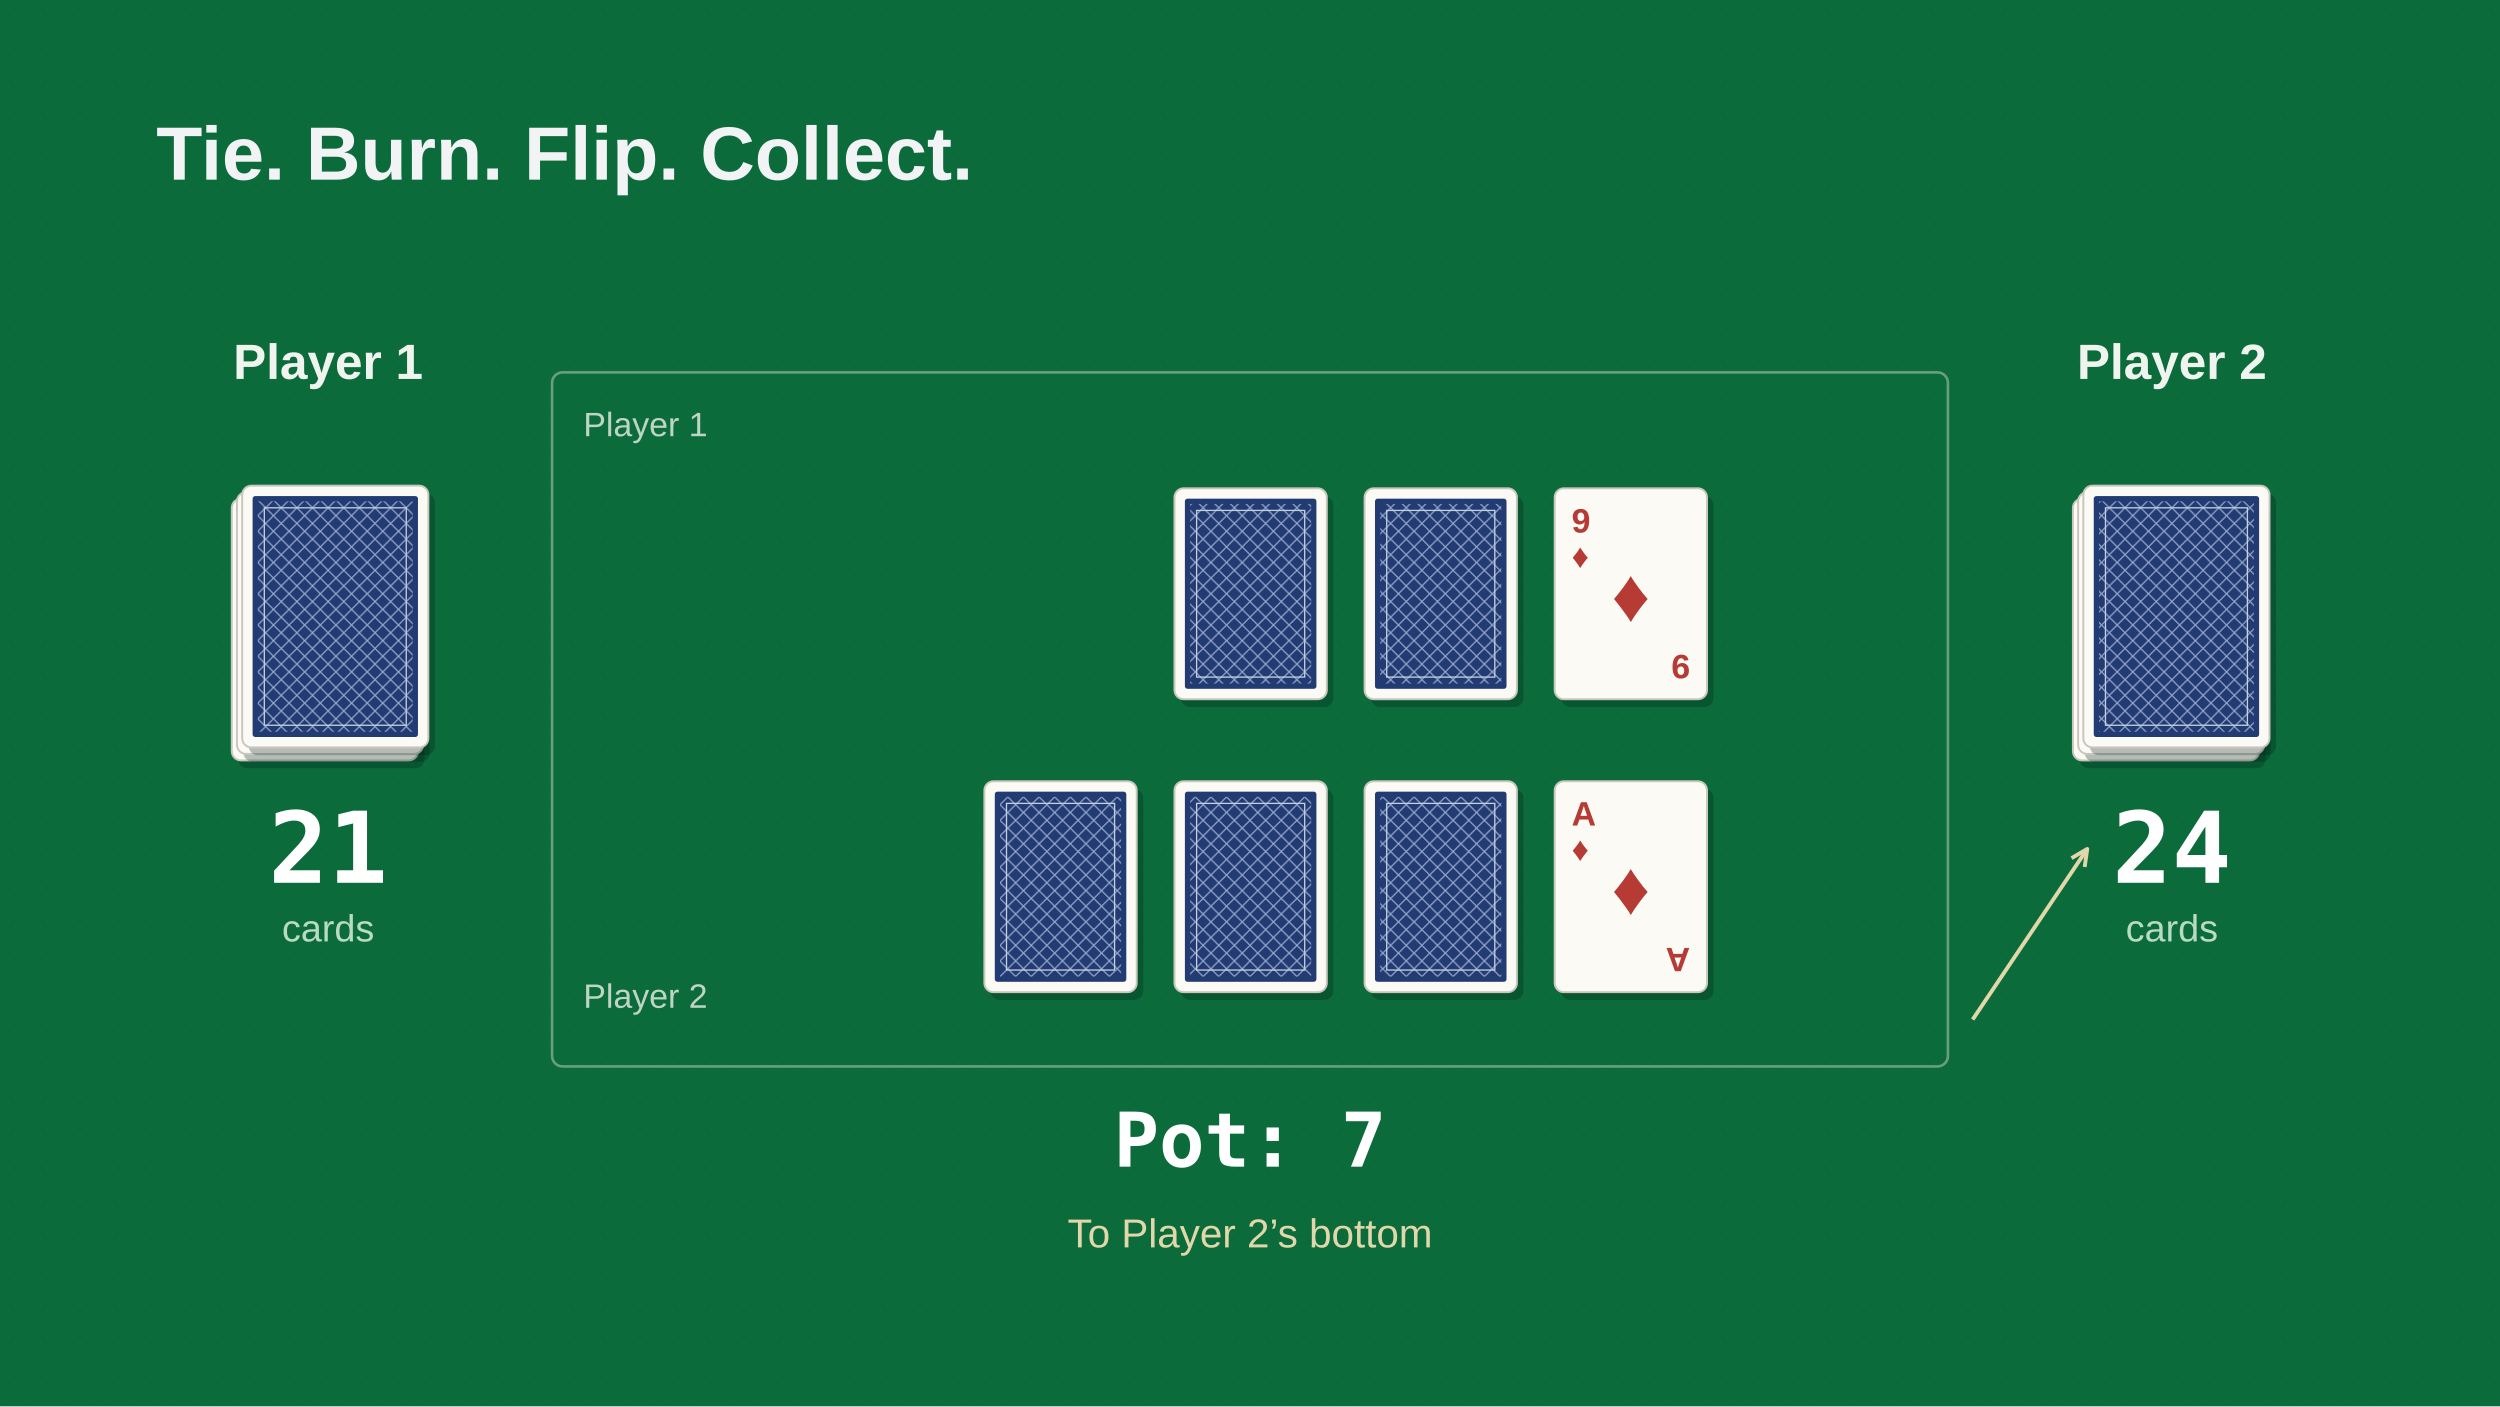
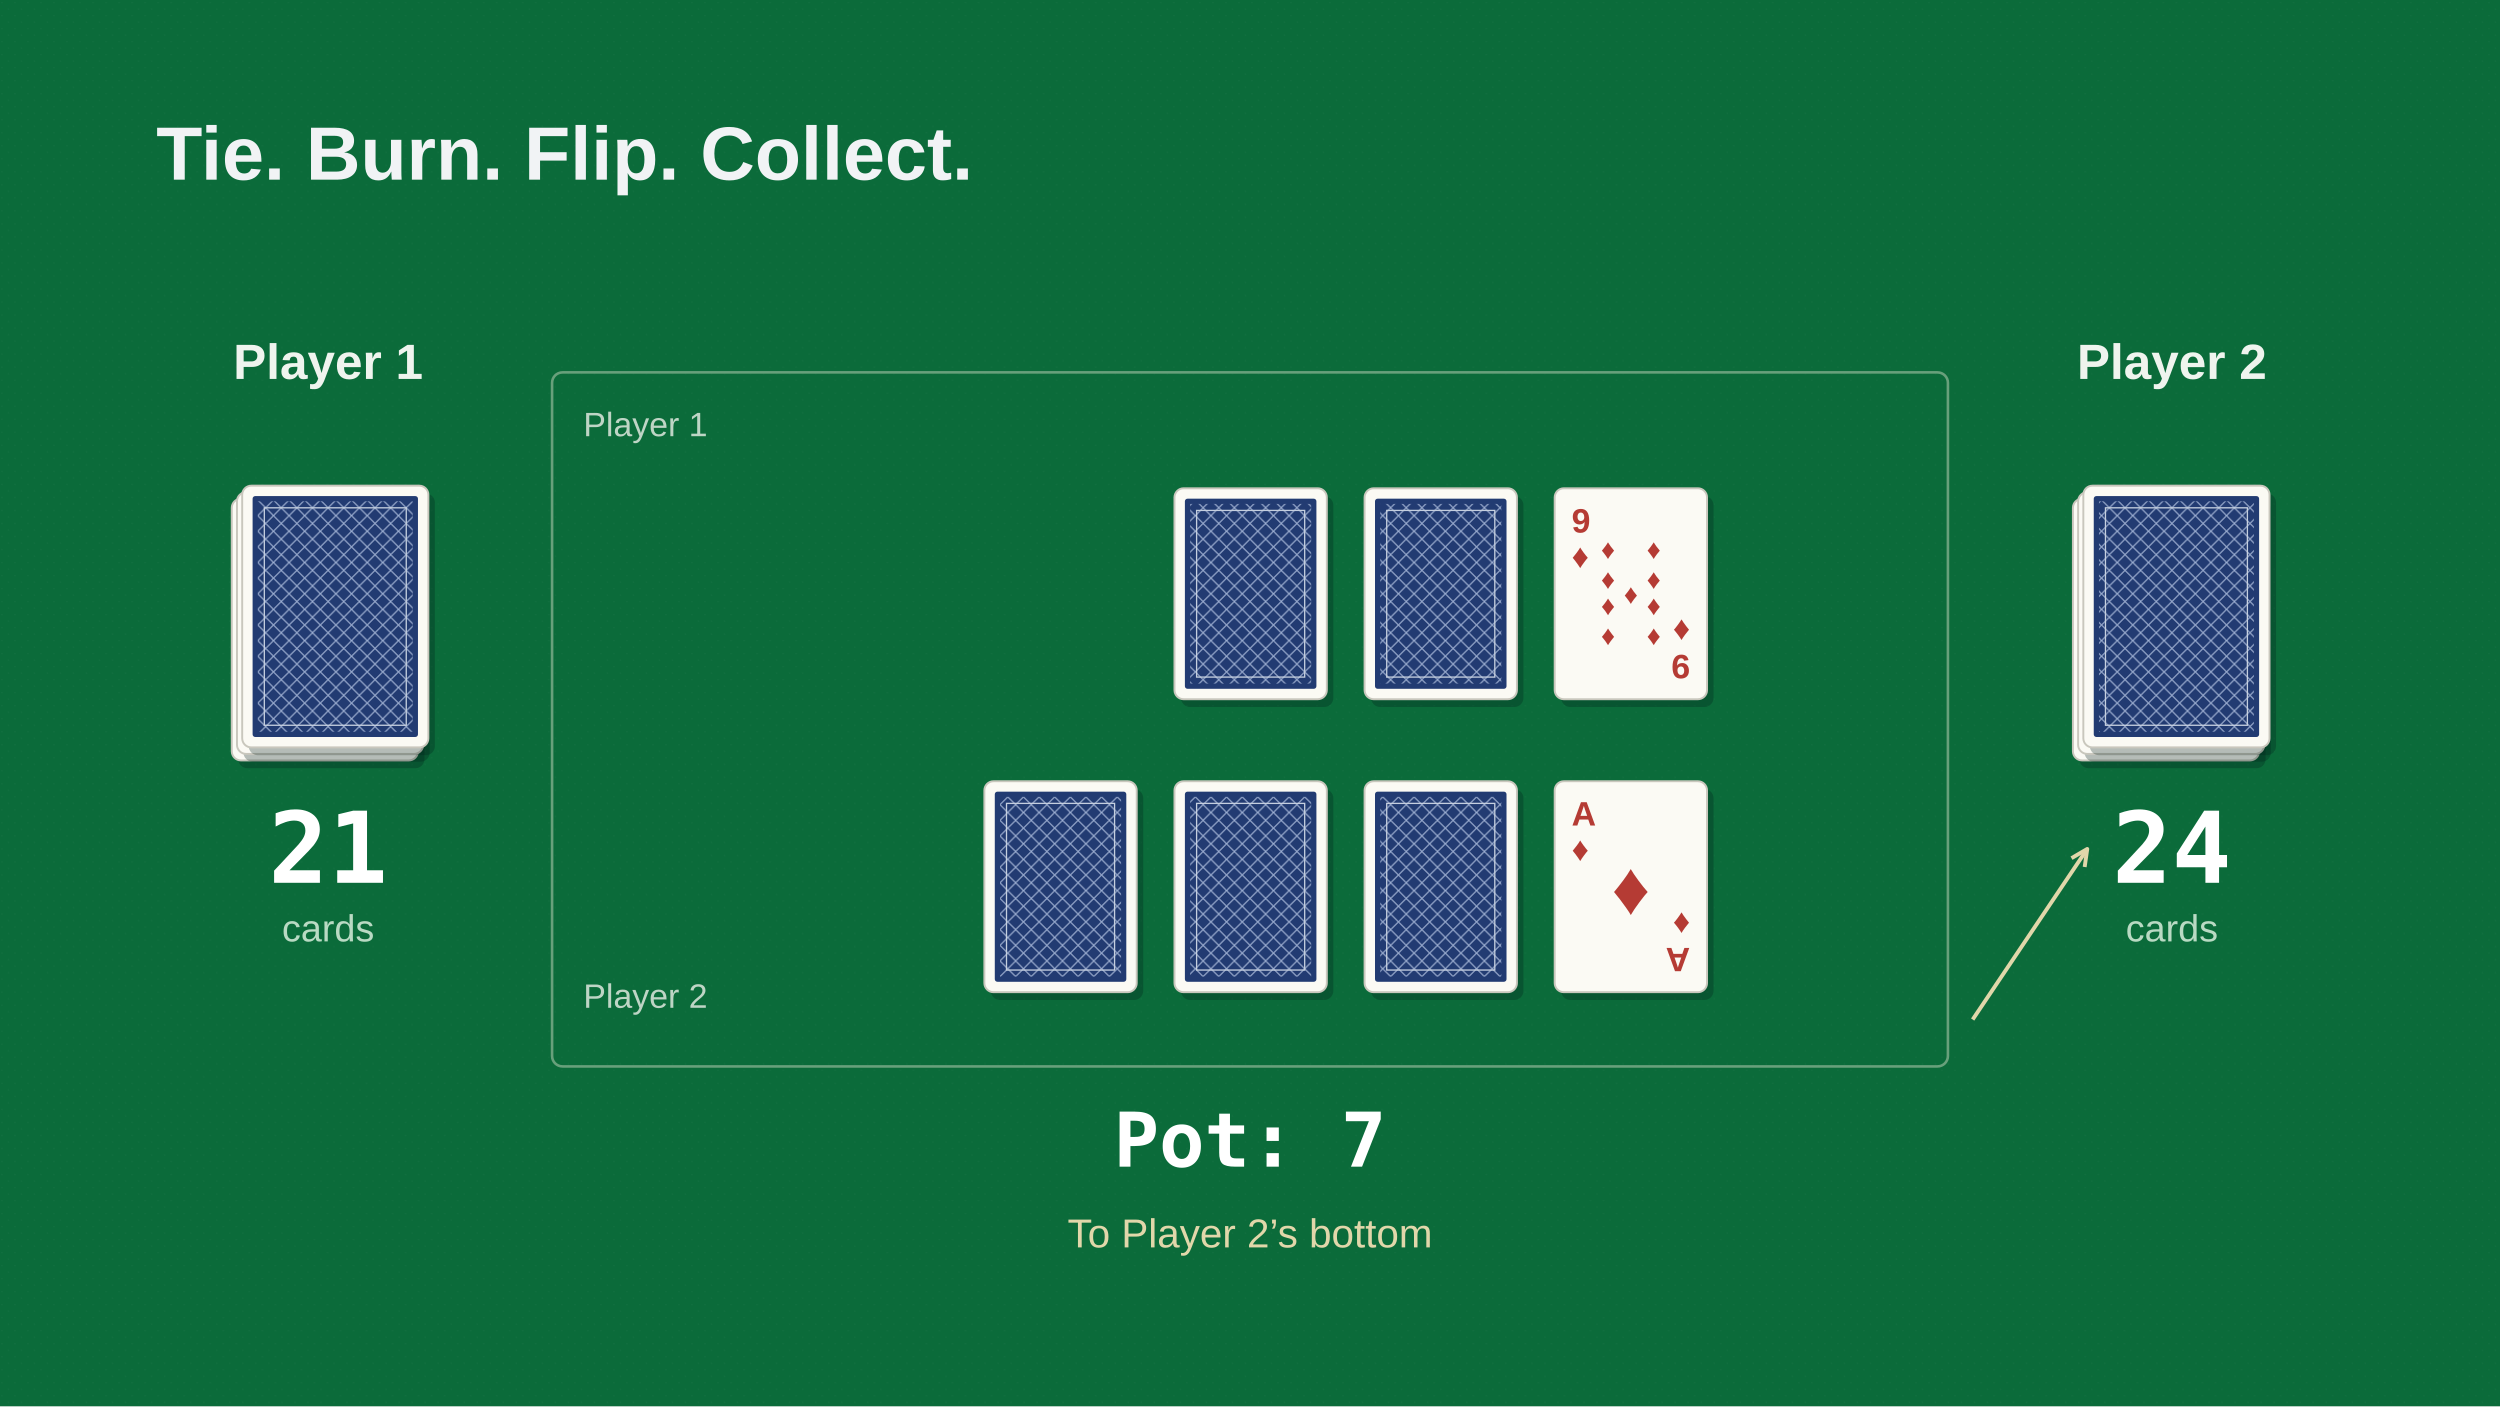
<svg xmlns="http://www.w3.org/2000/svg" width="1920" height="1080" viewBox="0 0 1920 1080" role="img">
  <defs>
    <pattern id="back" width="12" height="12" patternUnits="userSpaceOnUse">
      <path d="M0 6L6 0L12 6L6 12Z" fill="none" stroke="#8fa1c5" stroke-width="1" />
    </pattern>
    <pattern id="felt" width="10" height="10" patternUnits="userSpaceOnUse">
      <path d="M1 2h1M6 7h1" stroke="#ffffff" stroke-opacity=".035" />
    </pattern>
  </defs>
  <rect x="0.00" y="0.00" width="1920.00" height="1080.00" rx="0" fill="#0b6b3a" />
  <rect x="0.00" y="0.00" width="1920.00" height="1080.00" rx="0" fill="url(#felt)" />
  <text x="120.00" y="138.00" font-family="Liberation Sans" font-size="58" font-weight="700" fill="#f1f3f5" text-anchor="start" opacity="1" xml:space="preserve">Tie. Burn. Flip. Collect.</text>
  <text x="252.00" y="291.00" font-family="Liberation Sans" font-size="38" font-weight="700" fill="#eff4ee" text-anchor="middle" opacity="1" xml:space="preserve">Player 1</text>
  <text x="1668.00" y="291.00" font-family="Liberation Sans" font-size="38" font-weight="700" fill="#eff4ee" text-anchor="middle" opacity="1" xml:space="preserve">Player 2</text>
  <g opacity="1">
    <rect x="183.00" y="389.00" width="143.00" height="201.00" rx="7" fill="#001e18" opacity="0.28" />
    <rect x="178.00" y="383.00" width="143.00" height="201.00" rx="7" fill="#fbfaf4" stroke="#c9c7bd" stroke-width="1.5" />
    <rect x="186.00" y="391.00" width="127.00" height="185.00" rx="2" fill="#223b72" />
    <rect x="190.00" y="395.00" width="119.00" height="177.00" rx="0" fill="url(#back)" />
    <rect x="195.00" y="400.00" width="109.00" height="167.00" rx="0" fill="none" stroke="#c5cfdf" stroke-width="1" />
  </g>
  <g opacity="1">
    <rect x="187.00" y="384.00" width="143.00" height="201.00" rx="7" fill="#001e18" opacity="0.28" />
    <rect x="182.00" y="378.00" width="143.00" height="201.00" rx="7" fill="#fbfaf4" stroke="#c9c7bd" stroke-width="1.5" />
    <rect x="190.00" y="386.00" width="127.00" height="185.00" rx="2" fill="#223b72" />
    <rect x="194.00" y="390.00" width="119.00" height="177.00" rx="0" fill="url(#back)" />
    <rect x="199.00" y="395.00" width="109.00" height="167.00" rx="0" fill="none" stroke="#c5cfdf" stroke-width="1" />
  </g>
  <g opacity="1">
    <rect x="191.00" y="379.00" width="143.00" height="201.00" rx="7" fill="#001e18" opacity="0.28" />
    <rect x="186.00" y="373.00" width="143.00" height="201.00" rx="7" fill="#fbfaf4" stroke="#c9c7bd" stroke-width="1.5" />
    <rect x="194.00" y="381.00" width="127.00" height="185.00" rx="2" fill="#223b72" />
    <rect x="198.00" y="385.00" width="119.00" height="177.00" rx="0" fill="url(#back)" />
    <rect x="203.00" y="390.00" width="109.00" height="167.00" rx="0" fill="none" stroke="#c5cfdf" stroke-width="1" />
  </g>
  <g opacity="1">
    <rect x="1597.00" y="389.00" width="143.00" height="201.00" rx="7" fill="#001e18" opacity="0.28" />
    <rect x="1592.00" y="383.00" width="143.00" height="201.00" rx="7" fill="#fbfaf4" stroke="#c9c7bd" stroke-width="1.5" />
    <rect x="1600.00" y="391.00" width="127.00" height="185.00" rx="2" fill="#223b72" />
    <rect x="1604.00" y="395.00" width="119.00" height="177.00" rx="0" fill="url(#back)" />
    <rect x="1609.00" y="400.00" width="109.00" height="167.00" rx="0" fill="none" stroke="#c5cfdf" stroke-width="1" />
  </g>
  <g opacity="1">
    <rect x="1601.00" y="384.00" width="143.00" height="201.00" rx="7" fill="#001e18" opacity="0.28" />
    <rect x="1596.00" y="378.00" width="143.00" height="201.00" rx="7" fill="#fbfaf4" stroke="#c9c7bd" stroke-width="1.5" />
    <rect x="1604.00" y="386.00" width="127.00" height="185.00" rx="2" fill="#223b72" />
    <rect x="1608.00" y="390.00" width="119.00" height="177.00" rx="0" fill="url(#back)" />
    <rect x="1613.00" y="395.00" width="109.00" height="167.00" rx="0" fill="none" stroke="#c5cfdf" stroke-width="1" />
  </g>
  <g opacity="1">
    <rect x="1605.00" y="379.00" width="143.00" height="201.00" rx="7" fill="#001e18" opacity="0.28" />
    <rect x="1600.00" y="373.00" width="143.00" height="201.00" rx="7" fill="#fbfaf4" stroke="#c9c7bd" stroke-width="1.5" />
    <rect x="1608.00" y="381.00" width="127.00" height="185.00" rx="2" fill="#223b72" />
    <rect x="1612.00" y="385.00" width="119.00" height="177.00" rx="0" fill="url(#back)" />
    <rect x="1617.00" y="390.00" width="109.00" height="167.00" rx="0" fill="none" stroke="#c5cfdf" stroke-width="1" />
  </g>
  <text x="252.00" y="678.00" font-family="DejaVu Sans Mono" font-size="76" font-weight="700" fill="#fff" text-anchor="middle" opacity="1" xml:space="preserve">21</text>
  <text x="1668.00" y="678.00" font-family="DejaVu Sans Mono" font-size="76" font-weight="700" fill="#fff" text-anchor="middle" opacity="1" xml:space="preserve">24</text>
  <text x="252.00" y="723.00" font-family="Liberation Sans" font-size="29" font-weight="400" fill="#b9dac3" text-anchor="middle" opacity="1" xml:space="preserve">cards</text>
  <text x="1668.00" y="723.00" font-family="Liberation Sans" font-size="29" font-weight="400" fill="#b9dac3" text-anchor="middle" opacity="1" xml:space="preserve">cards</text>
  <rect x="424.00" y="286.00" width="1072.00" height="533.00" rx="8" fill="none" stroke="#68a07b" stroke-width="2" />
  <text x="448.00" y="335.00" font-family="Liberation Sans" font-size="26" font-weight="400" fill="#bed5c5" text-anchor="start" opacity="1" xml:space="preserve">Player 1</text>
  <text x="448.00" y="774.00" font-family="Liberation Sans" font-size="26" font-weight="400" fill="#bed5c5" text-anchor="start" opacity="1" xml:space="preserve">Player 2</text>
  <g opacity="1">
    <rect x="761.00" y="606.00" width="117.00" height="162.00" rx="7" fill="#001e18" opacity="0.28" />
    <rect x="756.00" y="600.00" width="117.00" height="162.00" rx="7" fill="#fbfaf4" stroke="#c9c7bd" stroke-width="1.5" />
    <rect x="764.00" y="608.00" width="101.00" height="146.00" rx="2" fill="#223b72" />
    <rect x="768.00" y="612.00" width="93.00" height="138.00" rx="0" fill="url(#back)" />
    <rect x="773.00" y="617.00" width="83.00" height="128.00" rx="0" fill="none" stroke="#c5cfdf" stroke-width="1" />
  </g>
  <g opacity="1">
    <rect x="907.00" y="381.00" width="117.00" height="162.00" rx="7" fill="#001e18" opacity="0.28" />
    <rect x="902.00" y="375.00" width="117.00" height="162.00" rx="7" fill="#fbfaf4" stroke="#c9c7bd" stroke-width="1.5" />
    <rect x="910.00" y="383.00" width="101.00" height="146.00" rx="2" fill="#223b72" />
    <rect x="914.00" y="387.00" width="93.00" height="138.00" rx="0" fill="url(#back)" />
    <rect x="919.00" y="392.00" width="83.00" height="128.00" rx="0" fill="none" stroke="#c5cfdf" stroke-width="1" />
  </g>
  <g opacity="1">
    <rect x="907.00" y="606.00" width="117.00" height="162.00" rx="7" fill="#001e18" opacity="0.28" />
    <rect x="902.00" y="600.00" width="117.00" height="162.00" rx="7" fill="#fbfaf4" stroke="#c9c7bd" stroke-width="1.5" />
    <rect x="910.00" y="608.00" width="101.00" height="146.00" rx="2" fill="#223b72" />
    <rect x="914.00" y="612.00" width="93.00" height="138.00" rx="0" fill="url(#back)" />
    <rect x="919.00" y="617.00" width="83.00" height="128.00" rx="0" fill="none" stroke="#c5cfdf" stroke-width="1" />
  </g>
  <g opacity="1">
    <rect x="1053.00" y="381.00" width="117.00" height="162.00" rx="7" fill="#001e18" opacity="0.28" />
    <rect x="1048.00" y="375.00" width="117.00" height="162.00" rx="7" fill="#fbfaf4" stroke="#c9c7bd" stroke-width="1.5" />
    <rect x="1056.00" y="383.00" width="101.00" height="146.00" rx="2" fill="#223b72" />
    <rect x="1060.00" y="387.00" width="93.00" height="138.00" rx="0" fill="url(#back)" />
    <rect x="1065.00" y="392.00" width="83.00" height="128.00" rx="0" fill="none" stroke="#c5cfdf" stroke-width="1" />
  </g>
  <g opacity="1">
    <rect x="1053.00" y="606.00" width="117.00" height="162.00" rx="7" fill="#001e18" opacity="0.28" />
    <rect x="1048.00" y="600.00" width="117.00" height="162.00" rx="7" fill="#fbfaf4" stroke="#c9c7bd" stroke-width="1.5" />
    <rect x="1056.00" y="608.00" width="101.00" height="146.00" rx="2" fill="#223b72" />
    <rect x="1060.00" y="612.00" width="93.00" height="138.00" rx="0" fill="url(#back)" />
    <rect x="1065.00" y="617.00" width="83.00" height="128.00" rx="0" fill="none" stroke="#c5cfdf" stroke-width="1" />
  </g>
  <g opacity="1">
    <rect x="1199.00" y="381.00" width="117.00" height="162.00" rx="7" fill="#001e18" opacity="0.28" />
    <rect x="1194.00" y="375.00" width="117.00" height="162.00" rx="7" fill="#fbfaf4" stroke="#c9c7bd" stroke-width="1.5" />
    <text x="1207.00" y="409.00" font-family="Liberation Sans" font-size="26" font-weight="700" fill="#b53b34" text-anchor="start" opacity="1" xml:space="preserve">9</text>
    <text x="1207.00" y="436.00" font-family="Liberation Sans" font-size="26" font-weight="400" fill="#b53b34" text-anchor="start" opacity="1" xml:space="preserve">♦</text>
-     <text x="1252.50" y="477.06" font-family="Liberation Sans" font-size="58" font-weight="400" fill="#b53b34" text-anchor="middle" opacity="1" xml:space="preserve">♦</text>
    <g transform="rotate(180 1252.5 456.0)">
      <text x="1207.00" y="409.00" font-family="Liberation Sans" font-size="26" font-weight="700" fill="#b53b34" text-anchor="start" opacity="1" xml:space="preserve">9</text>
+       <text x="1207.00" y="436.00" font-family="Liberation Sans" font-size="26" font-weight="400" fill="#b53b34" text-anchor="start" opacity="1" xml:space="preserve">♦</text>
    </g>
+     <text x="1234.95" y="429.06" font-family="Liberation Sans" font-size="21" font-weight="400" fill="#b53b34" text-anchor="middle" opacity="1" xml:space="preserve">♦</text>
+     <g transform="rotate(180 1270.05 490.50)">
+       <text x="1270.05" y="498.06" font-family="Liberation Sans" font-size="21" font-weight="400" fill="#b53b34" text-anchor="middle" opacity="1" xml:space="preserve">♦</text>
+     </g>
+     <text x="1270.05" y="429.06" font-family="Liberation Sans" font-size="21" font-weight="400" fill="#b53b34" text-anchor="middle" opacity="1" xml:space="preserve">♦</text>
+     <g transform="rotate(180 1234.95 490.50)">
+       <text x="1234.95" y="498.06" font-family="Liberation Sans" font-size="21" font-weight="400" fill="#b53b34" text-anchor="middle" opacity="1" xml:space="preserve">♦</text>
+     </g>
+     <text x="1234.95" y="452.06" font-family="Liberation Sans" font-size="21" font-weight="400" fill="#b53b34" text-anchor="middle" opacity="1" xml:space="preserve">♦</text>
+     <g transform="rotate(180 1270.05 467.50)">
+       <text x="1270.05" y="475.06" font-family="Liberation Sans" font-size="21" font-weight="400" fill="#b53b34" text-anchor="middle" opacity="1" xml:space="preserve">♦</text>
+     </g>
+     <text x="1270.05" y="452.06" font-family="Liberation Sans" font-size="21" font-weight="400" fill="#b53b34" text-anchor="middle" opacity="1" xml:space="preserve">♦</text>
+     <g transform="rotate(180 1234.95 467.50)">
+       <text x="1234.95" y="475.06" font-family="Liberation Sans" font-size="21" font-weight="400" fill="#b53b34" text-anchor="middle" opacity="1" xml:space="preserve">♦</text>
+     </g>
+     <text x="1252.50" y="463.56" font-family="Liberation Sans" font-size="21" font-weight="400" fill="#b53b34" text-anchor="middle" opacity="1" xml:space="preserve">♦</text>
  </g>
  <g opacity="1">
    <rect x="1199.00" y="606.00" width="117.00" height="162.00" rx="7" fill="#001e18" opacity="0.28" />
    <rect x="1194.00" y="600.00" width="117.00" height="162.00" rx="7" fill="#fbfaf4" stroke="#c9c7bd" stroke-width="1.5" />
    <text x="1207.00" y="634.00" font-family="Liberation Sans" font-size="26" font-weight="700" fill="#b53b34" text-anchor="start" opacity="1" xml:space="preserve">A</text>
    <text x="1207.00" y="661.00" font-family="Liberation Sans" font-size="26" font-weight="400" fill="#b53b34" text-anchor="start" opacity="1" xml:space="preserve">♦</text>
-     <text x="1252.50" y="702.06" font-family="Liberation Sans" font-size="58" font-weight="400" fill="#b53b34" text-anchor="middle" opacity="1" xml:space="preserve">♦</text>
    <g transform="rotate(180 1252.5 681.0)">
      <text x="1207.00" y="634.00" font-family="Liberation Sans" font-size="26" font-weight="700" fill="#b53b34" text-anchor="start" opacity="1" xml:space="preserve">A</text>
+       <text x="1207.00" y="661.00" font-family="Liberation Sans" font-size="26" font-weight="400" fill="#b53b34" text-anchor="start" opacity="1" xml:space="preserve">♦</text>
    </g>
+     <text x="1252.50" y="702.06" font-family="Liberation Sans" font-size="58" font-weight="400" fill="#b53b34" text-anchor="middle" opacity="1" xml:space="preserve">♦</text>
  </g>
  <text x="960.00" y="896.00" font-family="DejaVu Sans Mono" font-size="58" font-weight="700" fill="#fff" text-anchor="middle" opacity="1" xml:space="preserve">Pot: 7</text>
  <text x="960.00" y="958.00" font-family="Liberation Sans" font-size="31" font-weight="400" fill="#e1d7aa" text-anchor="middle" opacity="1" xml:space="preserve">To Player 2’s bottom</text>
  <path d="M1515.00 783.00L1603.00 652.00" fill="none" stroke="#e1d7aa" stroke-width="3" />
  <path d="M1601.025 665.86 L1603 652 L1590.916 659.069" stroke="#e1d7aa" stroke-width="3" fill="none" stroke-linejoin="round" />
</svg>
